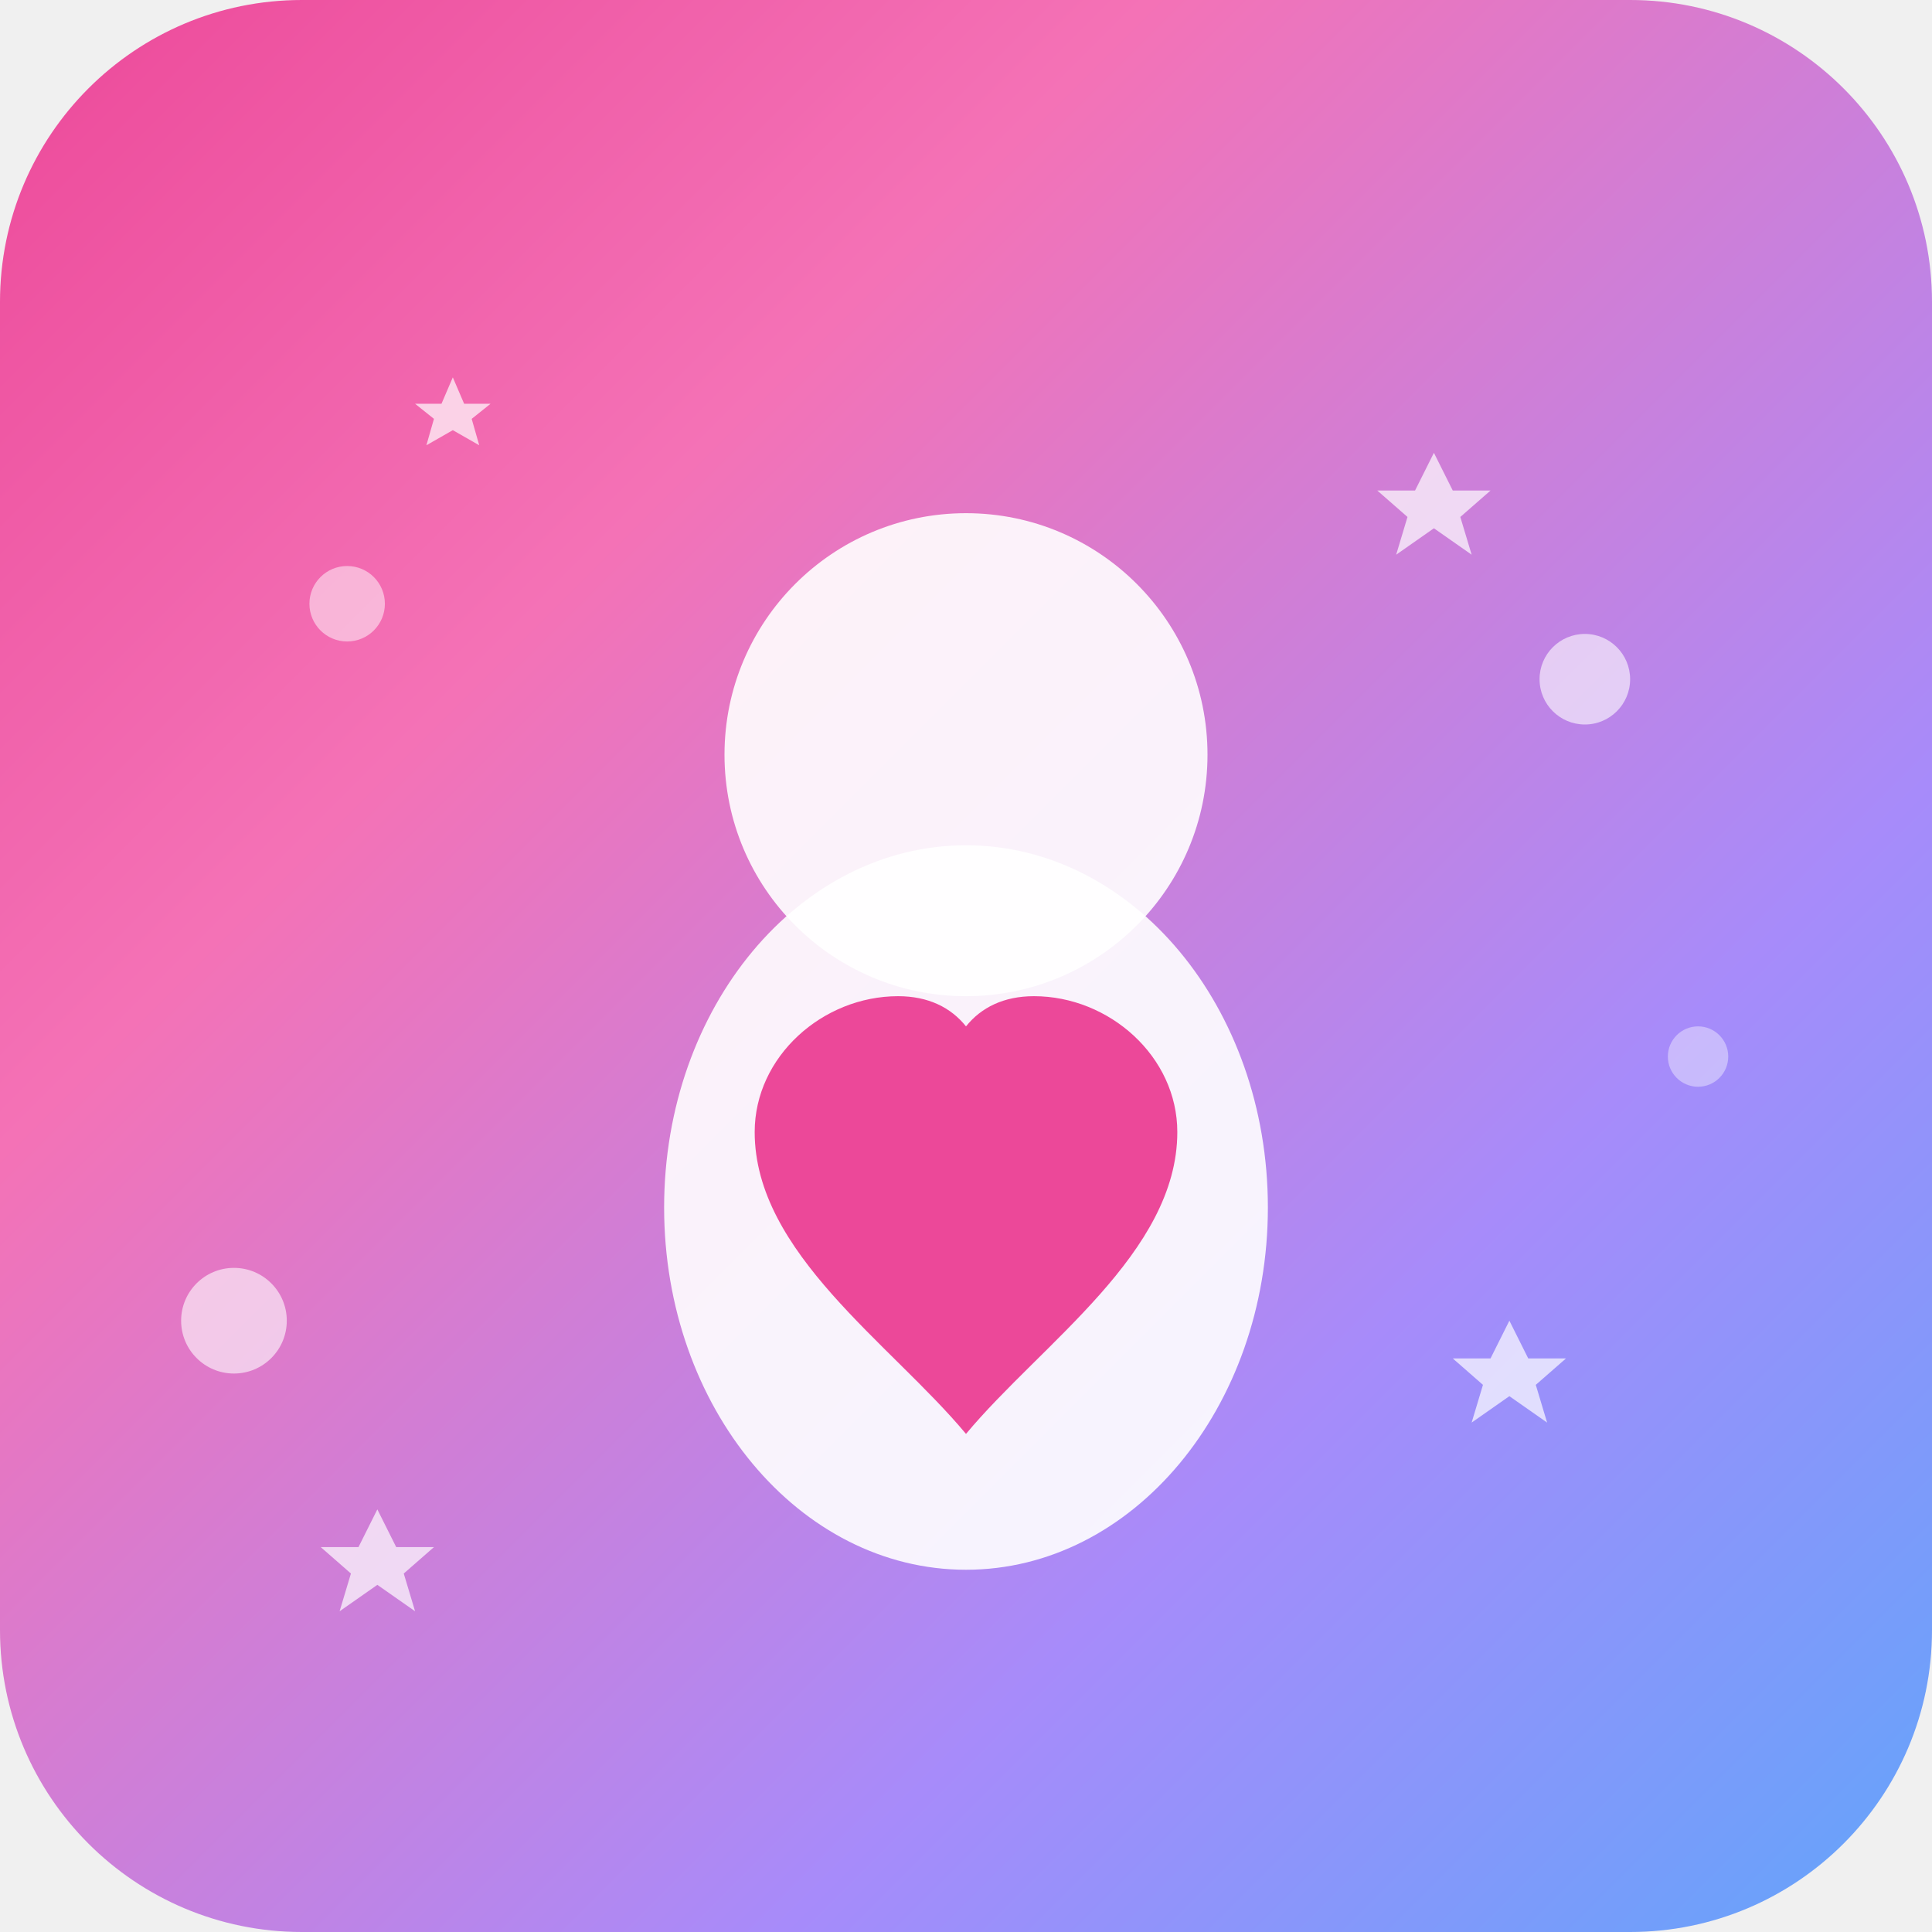
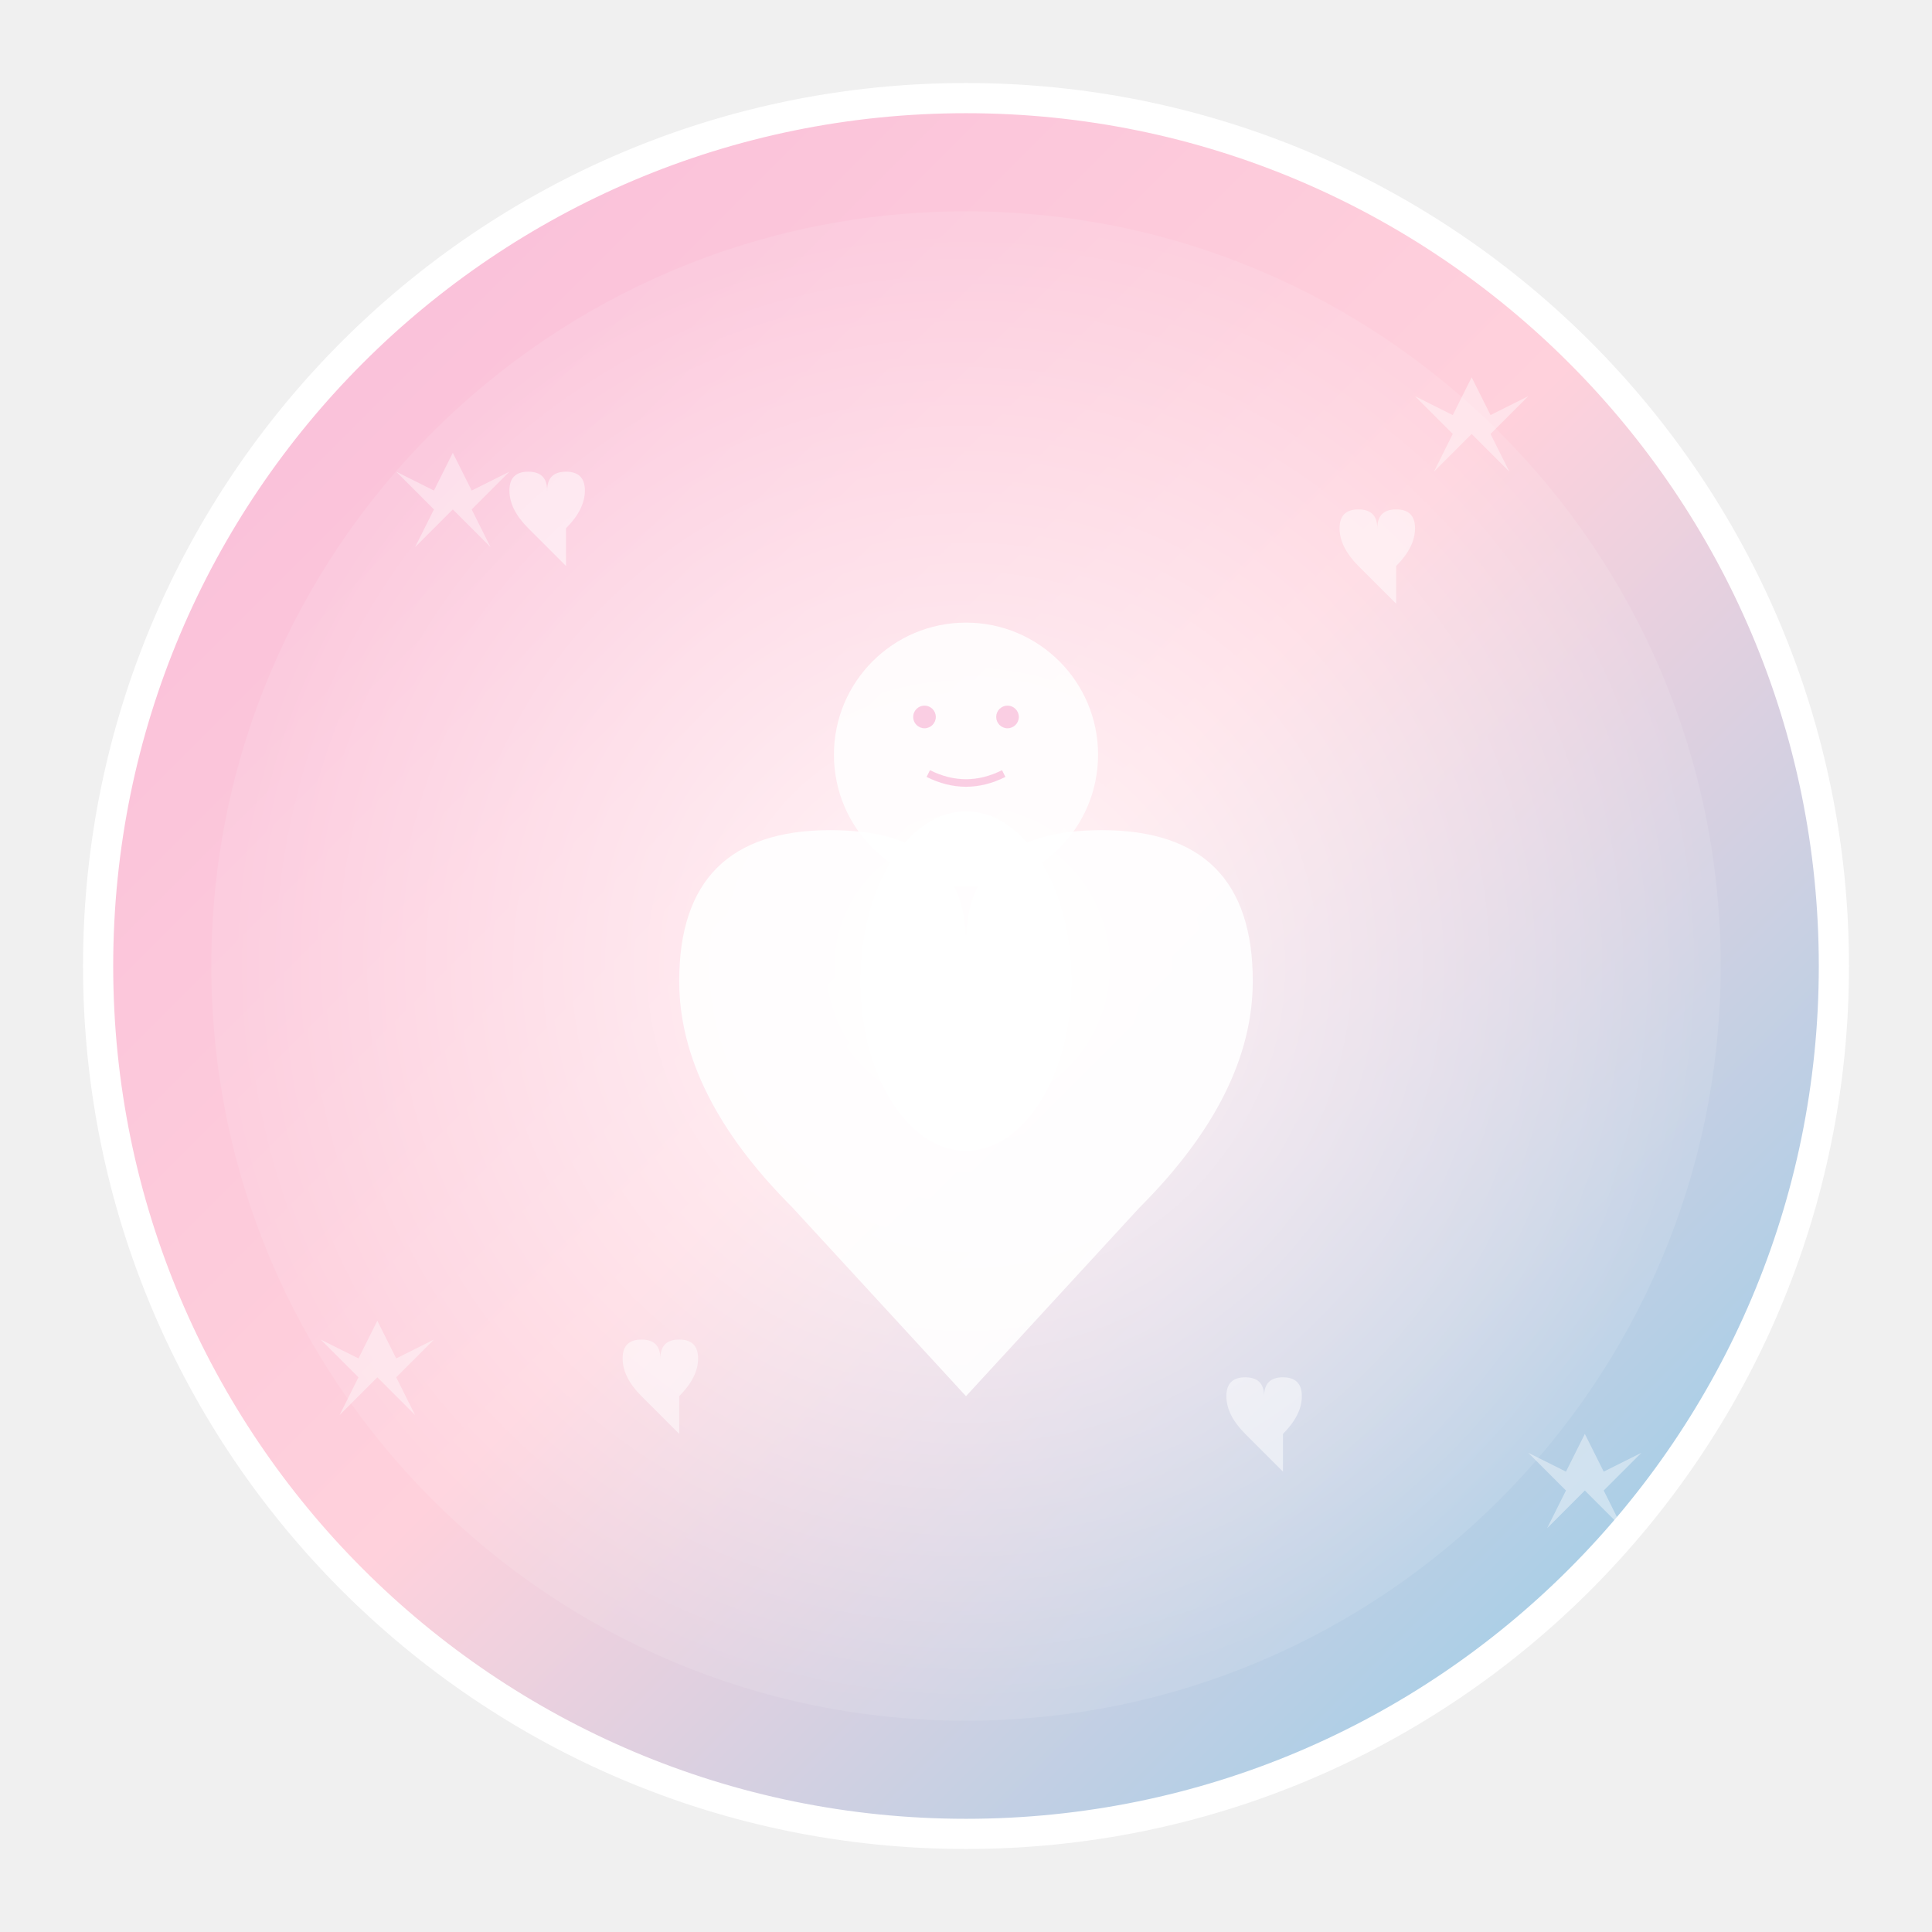
- <svg xmlns="http://www.w3.org/2000/svg" width="512" height="512" viewBox="0 0 512 512" fill="none">
-   <rect width="512" height="512" rx="80" fill="url(#gradient)" />
-   <circle cx="256" cy="200" r="64" fill="white" opacity="0.9" />
-   <ellipse cx="256" cy="320" rx="80" ry="96" fill="white" opacity="0.9" />
-   <path d="M256 380 C236 356, 200 332, 200 300 C200 280, 218 264, 238 264 C246 264, 252 267, 256 272 C260 267, 266 264, 274 264 C294 264, 312 280, 312 300 C312 332, 276 356, 256 380 Z" fill="#ec4899" />
-   <g fill="white" opacity="0.7">
-     <polygon points="380,120 385,130 395,130 387,137 390,147 380,140 370,147 373,137 365,130 375,130" />
-     <polygon points="120,100 123,107 130,107 125,111 127,118 120,114 113,118 115,111 110,107 117,107" />
-     <polygon points="400,350 405,360 415,360 407,367 410,377 400,370 390,377 393,367 385,360 395,360" />
-     <polygon points="100,400 105,410 115,410 107,417 110,427 100,420 90,427 93,417 85,410 95,410" />
-   </g>
-   <circle cx="420" cy="180" r="12" fill="white" opacity="0.6" />
-   <circle cx="92" cy="160" r="10" fill="white" opacity="0.5" />
-   <circle cx="450" cy="280" r="8" fill="white" opacity="0.4" />
-   <circle cx="62" cy="350" r="14" fill="white" opacity="0.6" />
+ <svg xmlns="http://www.w3.org/2000/svg" width="512" height="512" viewBox="0 0 512 512">
  <defs>
-     <linearGradient id="gradient" x1="0%" y1="0%" x2="100%" y2="100%">
-       <stop offset="0%" style="stop-color:#ec4899;stop-opacity:1" />
-       <stop offset="30%" style="stop-color:#f472b6;stop-opacity:1" />
-       <stop offset="70%" style="stop-color:#a78bfa;stop-opacity:1" />
-       <stop offset="100%" style="stop-color:#60a5fa;stop-opacity:1" />
+     <linearGradient id="maternalGradient512" x1="0%" y1="0%" x2="100%" y2="100%">
+       <stop offset="0%" style="stop-color:#f8bbd9;stop-opacity:1" />
+       <stop offset="50%" style="stop-color:#ffd1dc;stop-opacity:1" />
+       <stop offset="100%" style="stop-color:#87ceeb;stop-opacity:1" />
    </linearGradient>
+     <radialGradient id="centerGlow" cx="50%" cy="50%" r="50%">
+       <stop offset="0%" style="stop-color:#ffffff;stop-opacity:0.8" />
+       <stop offset="100%" style="stop-color:#ffffff;stop-opacity:0.1" />
+     </radialGradient>
  </defs>
+   <circle cx="256" cy="256" r="230" fill="url(#maternalGradient512)" stroke="#ffffff" stroke-width="8" />
+   <circle cx="256" cy="256" r="200" fill="url(#centerGlow)" />
+   <path d="M256 370 L210 320 Q180 290, 180 260 Q180 220, 220 220 Q256 220, 256 250 Q256 220, 292 220 Q332 220, 332 260 Q332 290, 302 320 Z" fill="#ffffff" opacity="0.9" />
+   <circle cx="256" cy="200" r="35" fill="#ffffff" opacity="0.85" />
+   <ellipse cx="256" cy="260" rx="28" ry="45" fill="#ffffff" opacity="0.85" />
+   <circle cx="245" cy="190" r="3" fill="#f8bbd9" opacity="0.7" />
+   <circle cx="267" cy="190" r="3" fill="#f8bbd9" opacity="0.7" />
+   <path d="M246 205 Q256 210, 266 205" stroke="#f8bbd9" stroke-width="2" fill="none" opacity="0.7" />
+   <path d="M150 150 L140 140 Q135 135, 135 130 Q135 125, 140 125 Q145 125, 145 130 Q145 125, 150 125 Q155 125, 155 130 Q155 135, 150 140 Z" fill="#ffffff" opacity="0.5" />
+   <path d="M370 160 L360 150 Q355 145, 355 140 Q355 135, 360 135 Q365 135, 365 140 Q365 135, 370 135 Q375 135, 375 140 Q375 145, 370 150 Z" fill="#ffffff" opacity="0.5" />
+   <path d="M180 380 L170 370 Q165 365, 165 360 Q165 355, 170 355 Q175 355, 175 360 Q175 355, 180 355 Q185 355, 185 360 Q185 365, 180 370 Z" fill="#ffffff" opacity="0.5" />
+   <path d="M340 390 L330 380 Q325 375, 325 370 Q325 365, 330 365 Q335 365, 335 370 Q335 365, 340 365 Q345 365, 345 370 Q345 375, 340 380 Z" fill="#ffffff" opacity="0.5" />
+   <path d="M120 120 L125 130 L135 125 L125 135 L130 145 L120 135 L110 145 L115 135 L105 125 L115 130 Z" fill="#ffffff" opacity="0.4" />
+   <path d="M390 100 L395 110 L405 105 L395 115 L400 125 L390 115 L380 125 L385 115 L375 105 L385 110 Z" fill="#ffffff" opacity="0.4" />
+   <path d="M100 350 L105 360 L115 355 L105 365 L110 375 L100 365 L90 375 L95 365 L85 355 L95 360 Z" fill="#ffffff" opacity="0.4" />
+   <path d="M420 380 L425 390 L435 385 L425 395 L430 405 L420 395 L410 405 L415 395 L405 385 L415 390 Z" fill="#ffffff" opacity="0.4" />
</svg>
